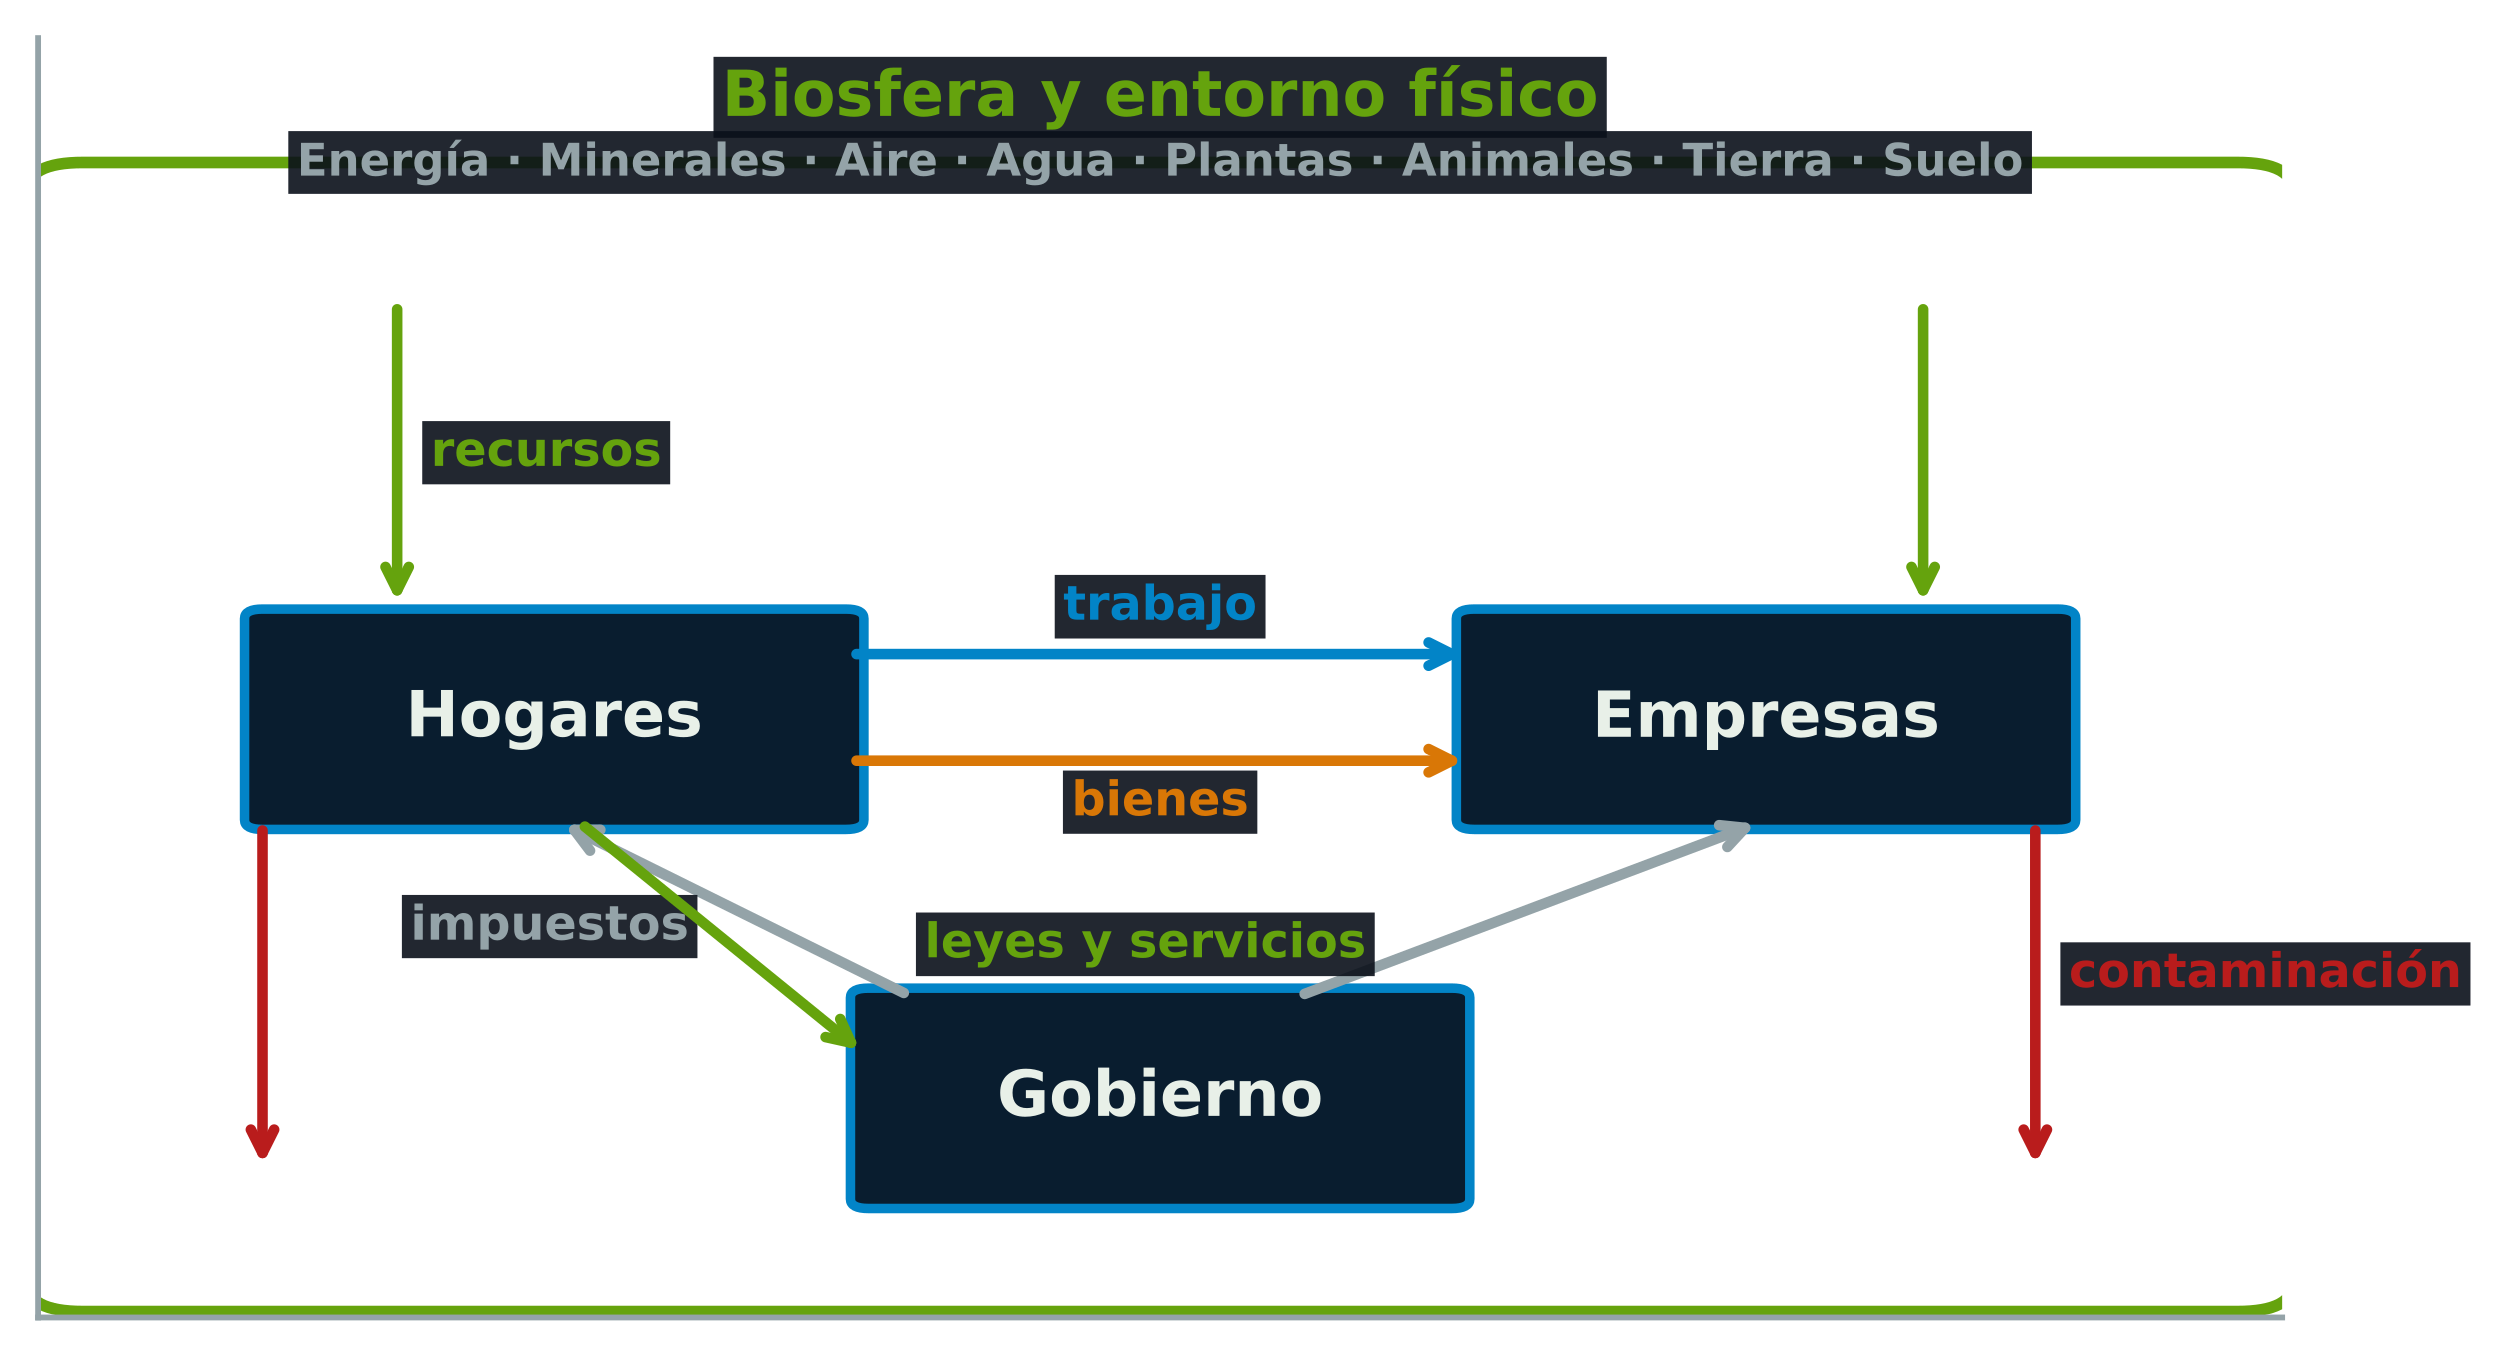
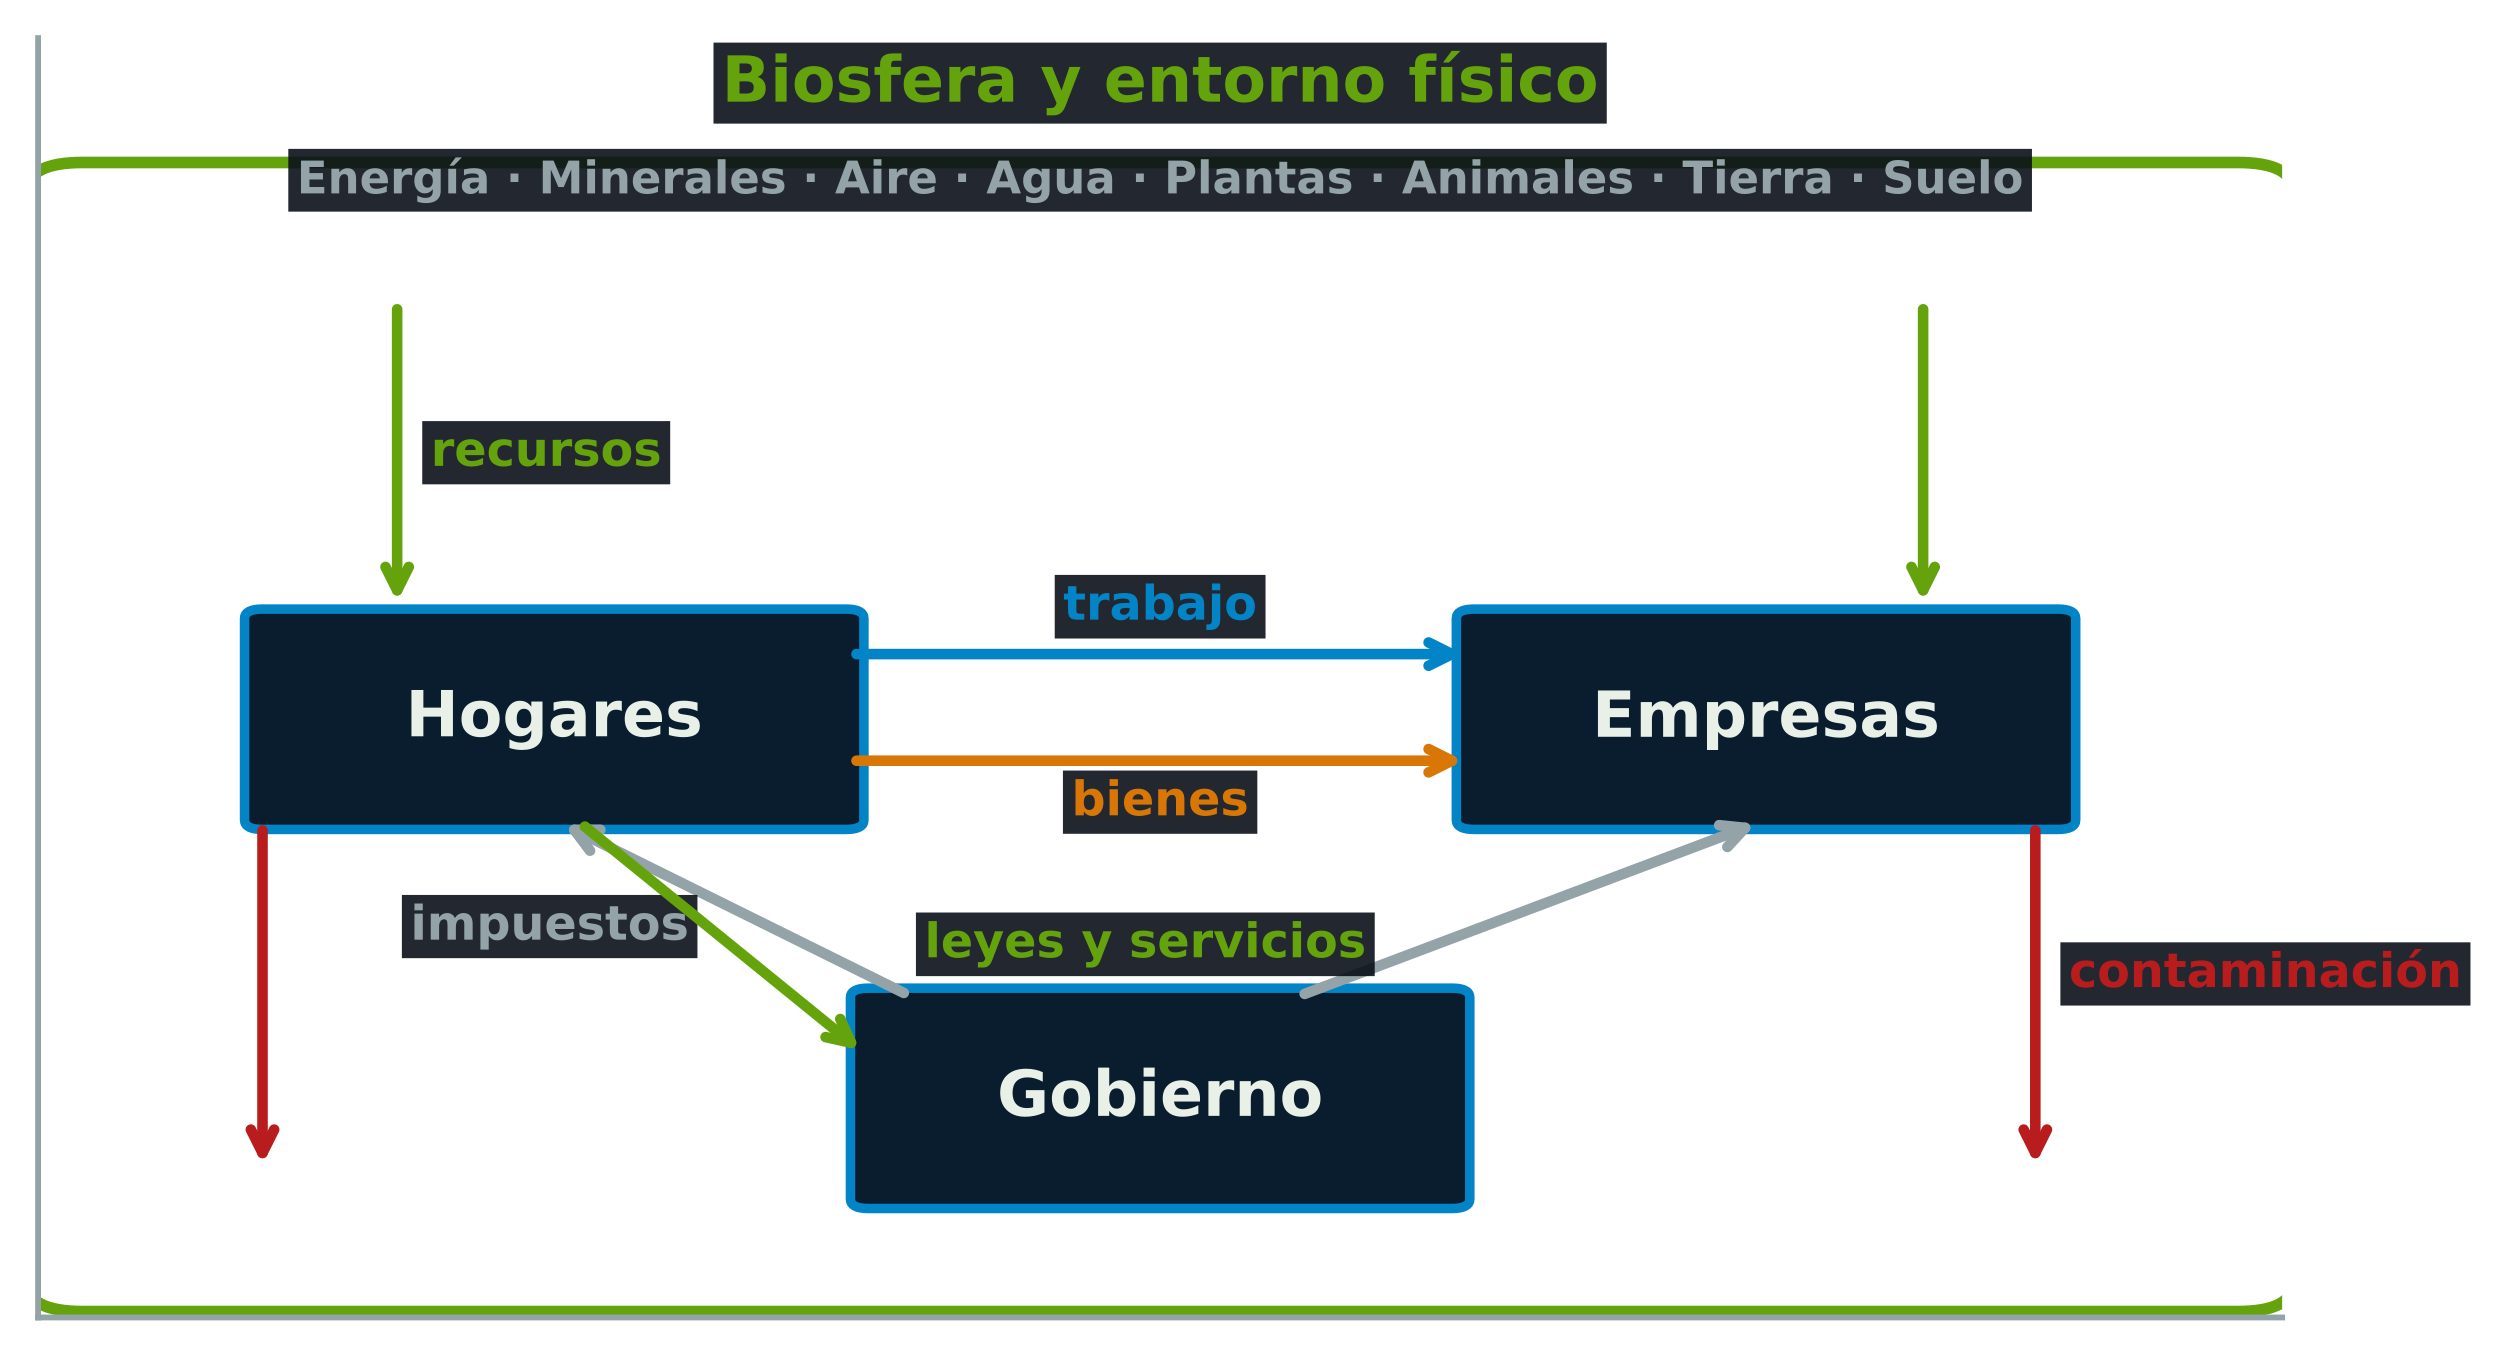
<svg xmlns="http://www.w3.org/2000/svg" xmlns:xlink="http://www.w3.org/1999/xlink" width="472.448pt" height="256.176pt" viewBox="0 0 472.448 256.176" version="1.1">
  <defs>
    <style type="text/css">*{stroke-linejoin: round; stroke-linecap: butt}</style>
  </defs>
  <g id="figure_1">
    <g id="patch_1">
      <path d="M 0 256.176  L 472.448 256.176  L 472.448 0  L 0 0  L 0 256.176  z " style="fill: none; opacity: 0" />
    </g>
    <g id="axes_1">
      <g id="patch_2">
        <path d="M 7.2 248.976  L 431.28 248.976  L 431.28 7.2  L 7.2 7.2  L 7.2 248.976  z " style="fill: none" />
      </g>
      <g id="matplotlib.axis_1" />
      <g id="matplotlib.axis_2" />
      <g id="patch_3">
        <path d="M 15.682 247.857  L 422.798 247.857  Q 433.4 247.857 433.4 242.26  L 433.4 36.303  Q 433.4 30.706 422.798 30.706  L 15.682 30.706  Q 5.08 30.706 5.08 36.303  L 5.08 242.26  Q 5.08 247.857 15.682 247.857  L 15.682 247.857  z " clip-path="url(#pf16288091c)" style="fill: none; stroke: #65a30d; stroke-width: 2.2; stroke-linejoin: miter" />
      </g>
      <g id="patch_4">
        <path d="M 7.2 248.976  L 7.2 7.2  " style="fill: none; stroke: #94a3a8; stroke-width: 1.1; stroke-linejoin: miter; stroke-linecap: square" />
      </g>
      <g id="patch_5">
        <path d="M 7.2 248.976  L 431.28 248.976  " style="fill: none; stroke: #94a3a8; stroke-width: 1.1; stroke-linejoin: miter; stroke-linecap: square" />
      </g>
      <g id="text_1">
        <g id="patch_6">
-           <path d="M 134.835 26.047  L 303.645 26.047  L 303.645 10.74  L 134.835 10.74  z " style="fill: #0a0f1a; opacity: 0.9" />
-         </g>
-         <g style="fill: #65a30d" transform="translate(136.395 21.89771) scale(0.12 -0.12)">
+           <path d="M 134.835 23.361  L 303.645 23.361  L 303.645 8.053  L 134.835 8.053  z " style="fill: #0a0f1a; opacity: 0.9" />
+         </g>
+         <g style="fill: #65a30d" transform="translate(136.395 19.21131) scale(0.12 -0.12)">
          <defs>
            <path id="DejaVuSans-Bold-42" d="M 2456 2859  Q 2741 2859 2887 2984  Q 3034 3109 3034 3353  Q 3034 3594 2887 3720  Q 2741 3847 2456 3847  L 1791 3847  L 1791 2859  L 2456 2859  z M 2497 819  Q 2859 819 3042 972  Q 3225 1125 3225 1434  Q 3225 1738 3044 1889  Q 2863 2041 2497 2041  L 1791 2041  L 1791 819  L 2497 819  z M 3616 2497  Q 4003 2384 4215 2081  Q 4428 1778 4428 1338  Q 4428 663 3972 331  Q 3516 0 2584 0  L 588 0  L 588 4666  L 2394 4666  Q 3366 4666 3802 4372  Q 4238 4078 4238 3431  Q 4238 3091 4078 2852  Q 3919 2613 3616 2497  z " transform="scale(0.015625)" />
            <path id="DejaVuSans-Bold-69" d="M 538 3500  L 1656 3500  L 1656 0  L 538 0  L 538 3500  z M 538 4863  L 1656 4863  L 1656 3950  L 538 3950  L 538 4863  z " transform="scale(0.015625)" />
            <path id="DejaVuSans-Bold-6f" d="M 2203 2784  Q 1831 2784 1636 2517  Q 1441 2250 1441 1747  Q 1441 1244 1636 976  Q 1831 709 2203 709  Q 2569 709 2762 976  Q 2956 1244 2956 1747  Q 2956 2250 2762 2517  Q 2569 2784 2203 2784  z M 2203 3584  Q 3106 3584 3614 3096  Q 4122 2609 4122 1747  Q 4122 884 3614 396  Q 3106 -91 2203 -91  Q 1297 -91 786 396  Q 275 884 275 1747  Q 275 2609 786 3096  Q 1297 3584 2203 3584  z " transform="scale(0.015625)" />
            <path id="DejaVuSans-Bold-73" d="M 3272 3391  L 3272 2541  Q 2913 2691 2578 2766  Q 2244 2841 1947 2841  Q 1628 2841 1473 2761  Q 1319 2681 1319 2516  Q 1319 2381 1436 2309  Q 1553 2238 1856 2203  L 2053 2175  Q 2913 2066 3209 1816  Q 3506 1566 3506 1031  Q 3506 472 3093 190  Q 2681 -91 1863 -91  Q 1516 -91 1145 -36  Q 775 19 384 128  L 384 978  Q 719 816 1070 734  Q 1422 653 1784 653  Q 2113 653 2278 743  Q 2444 834 2444 1013  Q 2444 1163 2330 1236  Q 2216 1309 1875 1350  L 1678 1375  Q 931 1469 631 1722  Q 331 1975 331 2491  Q 331 3047 712 3315  Q 1094 3584 1881 3584  Q 2191 3584 2531 3537  Q 2872 3491 3272 3391  z " transform="scale(0.015625)" />
            <path id="DejaVuSans-Bold-66" d="M 2841 4863  L 2841 4128  L 2222 4128  Q 1984 4128 1890 4042  Q 1797 3956 1797 3744  L 1797 3500  L 2753 3500  L 2753 2700  L 1797 2700  L 1797 0  L 678 0  L 678 2700  L 122 2700  L 122 3500  L 678 3500  L 678 3744  Q 678 4316 997 4589  Q 1316 4863 1984 4863  L 2841 4863  z " transform="scale(0.015625)" />
            <path id="DejaVuSans-Bold-65" d="M 4031 1759  L 4031 1441  L 1416 1441  Q 1456 1047 1700 850  Q 1944 653 2381 653  Q 2734 653 3104 758  Q 3475 863 3866 1075  L 3866 213  Q 3469 63 3072 -14  Q 2675 -91 2278 -91  Q 1328 -91 801 392  Q 275 875 275 1747  Q 275 2603 792 3093  Q 1309 3584 2216 3584  Q 3041 3584 3536 3087  Q 4031 2591 4031 1759  z M 2881 2131  Q 2881 2450 2695 2645  Q 2509 2841 2209 2841  Q 1884 2841 1681 2658  Q 1478 2475 1428 2131  L 2881 2131  z " transform="scale(0.015625)" />
            <path id="DejaVuSans-Bold-72" d="M 3138 2547  Q 2991 2616 2845 2648  Q 2700 2681 2553 2681  Q 2122 2681 1889 2404  Q 1656 2128 1656 1613  L 1656 0  L 538 0  L 538 3500  L 1656 3500  L 1656 2925  Q 1872 3269 2151 3426  Q 2431 3584 2822 3584  Q 2878 3584 2943 3579  Q 3009 3575 3134 3559  L 3138 2547  z " transform="scale(0.015625)" />
            <path id="DejaVuSans-Bold-61" d="M 2106 1575  Q 1756 1575 1579 1456  Q 1403 1338 1403 1106  Q 1403 894 1545 773  Q 1688 653 1941 653  Q 2256 653 2472 879  Q 2688 1106 2688 1447  L 2688 1575  L 2106 1575  z M 3816 1997  L 3816 0  L 2688 0  L 2688 519  Q 2463 200 2181 54  Q 1900 -91 1497 -91  Q 953 -91 614 226  Q 275 544 275 1050  Q 275 1666 698 1953  Q 1122 2241 2028 2241  L 2688 2241  L 2688 2328  Q 2688 2594 2478 2717  Q 2269 2841 1825 2841  Q 1466 2841 1156 2769  Q 847 2697 581 2553  L 581 3406  Q 941 3494 1303 3539  Q 1666 3584 2028 3584  Q 2975 3584 3395 3211  Q 3816 2838 3816 1997  z " transform="scale(0.015625)" />
            <path id="DejaVuSans-Bold-20" transform="scale(0.015625)" />
            <path id="DejaVuSans-Bold-79" d="M 78 3500  L 1197 3500  L 2138 1125  L 2938 3500  L 4056 3500  L 2584 -331  Q 2363 -916 2067 -1148  Q 1772 -1381 1288 -1381  L 641 -1381  L 641 -647  L 991 -647  Q 1275 -647 1404 -556  Q 1534 -466 1606 -231  L 1638 -134  L 78 3500  z " transform="scale(0.015625)" />
            <path id="DejaVuSans-Bold-6e" d="M 4056 2131  L 4056 0  L 2931 0  L 2931 347  L 2931 1631  Q 2931 2084 2911 2256  Q 2891 2428 2841 2509  Q 2775 2619 2662 2680  Q 2550 2741 2406 2741  Q 2056 2741 1856 2470  Q 1656 2200 1656 1722  L 1656 0  L 538 0  L 538 3500  L 1656 3500  L 1656 2988  Q 1909 3294 2193 3439  Q 2478 3584 2822 3584  Q 3428 3584 3742 3212  Q 4056 2841 4056 2131  z " transform="scale(0.015625)" />
            <path id="DejaVuSans-Bold-74" d="M 1759 4494  L 1759 3500  L 2913 3500  L 2913 2700  L 1759 2700  L 1759 1216  Q 1759 972 1856 886  Q 1953 800 2241 800  L 2816 800  L 2816 0  L 1856 0  Q 1194 0 917 276  Q 641 553 641 1216  L 641 2700  L 84 2700  L 84 3500  L 641 3500  L 641 4494  L 1759 4494  z " transform="scale(0.015625)" />
            <path id="DejaVuSans-Bold-ed" d="M 538 3500  L 1656 3500  L 1656 0  L 538 0  L 538 3500  z M 1590 5119  L 2474 5119  L 1321 3944  L 709 3944  L 1590 5119  z " transform="scale(0.015625)" />
            <path id="DejaVuSans-Bold-63" d="M 3366 3391  L 3366 2478  Q 3138 2634 2908 2709  Q 2678 2784 2431 2784  Q 1963 2784 1702 2511  Q 1441 2238 1441 1747  Q 1441 1256 1702 982  Q 1963 709 2431 709  Q 2694 709 2930 787  Q 3166 866 3366 1019  L 3366 103  Q 3103 6 2833 -42  Q 2563 -91 2291 -91  Q 1344 -91 809 395  Q 275 881 275 1747  Q 275 2613 809 3098  Q 1344 3584 2291 3584  Q 2566 3584 2833 3536  Q 3100 3488 3366 3391  z " transform="scale(0.015625)" />
          </defs>
          <use xlink:href="#DejaVuSans-Bold-42" />
          <use xlink:href="#DejaVuSans-Bold-69" x="76.221" />
          <use xlink:href="#DejaVuSans-Bold-6f" x="110.498" />
          <use xlink:href="#DejaVuSans-Bold-73" x="179.199" />
          <use xlink:href="#DejaVuSans-Bold-66" x="238.721" />
          <use xlink:href="#DejaVuSans-Bold-65" x="282.227" />
          <use xlink:href="#DejaVuSans-Bold-72" x="350.049" />
          <use xlink:href="#DejaVuSans-Bold-61" x="399.365" />
          <use xlink:href="#DejaVuSans-Bold-20" x="466.846" />
          <use xlink:href="#DejaVuSans-Bold-79" x="501.66" />
          <use xlink:href="#DejaVuSans-Bold-20" x="566.846" />
          <use xlink:href="#DejaVuSans-Bold-65" x="601.66" />
          <use xlink:href="#DejaVuSans-Bold-6e" x="669.482" />
          <use xlink:href="#DejaVuSans-Bold-74" x="740.674" />
          <use xlink:href="#DejaVuSans-Bold-6f" x="788.477" />
          <use xlink:href="#DejaVuSans-Bold-72" x="857.178" />
          <use xlink:href="#DejaVuSans-Bold-6e" x="906.494" />
          <use xlink:href="#DejaVuSans-Bold-6f" x="977.686" />
          <use xlink:href="#DejaVuSans-Bold-20" x="1046.387" />
          <use xlink:href="#DejaVuSans-Bold-66" x="1081.201" />
          <use xlink:href="#DejaVuSans-Bold-ed" x="1124.707" />
          <use xlink:href="#DejaVuSans-Bold-73" x="1158.984" />
          <use xlink:href="#DejaVuSans-Bold-69" x="1218.506" />
          <use xlink:href="#DejaVuSans-Bold-63" x="1252.783" />
          <use xlink:href="#DejaVuSans-Bold-6f" x="1312.061" />
        </g>
      </g>
      <g id="text_2">
        <g id="patch_7">
-           <path d="M 54.484 36.637  L 383.996 36.637  L 383.996 24.775  L 54.484 24.775  z " style="fill: #0a0f1a; opacity: 0.9" />
-         </g>
-         <g style="fill: #94a3a8" transform="translate(56.0991 33.18827) scale(0.085 -0.085)">
+           <path d="M 54.484 39.995  L 383.996 39.995  L 383.996 28.133  L 54.484 28.133  z " style="fill: #0a0f1a; opacity: 0.9" />
+         </g>
+         <g style="fill: #94a3a8" transform="translate(56.0991 36.54627) scale(0.085 -0.085)">
          <defs>
            <path id="DejaVuSans-Bold-45" d="M 588 4666  L 3834 4666  L 3834 3756  L 1791 3756  L 1791 2888  L 3713 2888  L 3713 1978  L 1791 1978  L 1791 909  L 3903 909  L 3903 0  L 588 0  L 588 4666  z " transform="scale(0.015625)" />
            <path id="DejaVuSans-Bold-67" d="M 2919 594  Q 2688 288 2409 144  Q 2131 0 1766 0  Q 1125 0 706 504  Q 288 1009 288 1791  Q 288 2575 706 3076  Q 1125 3578 1766 3578  Q 2131 3578 2409 3434  Q 2688 3291 2919 2981  L 2919 3500  L 4044 3500  L 4044 353  Q 4044 -491 3511 -936  Q 2978 -1381 1966 -1381  Q 1638 -1381 1331 -1331  Q 1025 -1281 716 -1178  L 716 -306  Q 1009 -475 1290 -558  Q 1572 -641 1856 -641  Q 2406 -641 2662 -400  Q 2919 -159 2919 353  L 2919 594  z M 2181 2772  Q 1834 2772 1640 2515  Q 1447 2259 1447 1791  Q 1447 1309 1634 1061  Q 1822 813 2181 813  Q 2531 813 2725 1069  Q 2919 1325 2919 1791  Q 2919 2259 2725 2515  Q 2531 2772 2181 2772  z " transform="scale(0.015625)" />
            <path id="DejaVuSans-Bold-b7" d="M 653 2828  L 1778 2828  L 1778 1619  L 653 1619  L 653 2828  z " transform="scale(0.015625)" />
            <path id="DejaVuSans-Bold-4d" d="M 588 4666  L 2119 4666  L 3181 2169  L 4250 4666  L 5778 4666  L 5778 0  L 4641 0  L 4641 3413  L 3566 897  L 2803 897  L 1728 3413  L 1728 0  L 588 0  L 588 4666  z " transform="scale(0.015625)" />
            <path id="DejaVuSans-Bold-6c" d="M 538 4863  L 1656 4863  L 1656 0  L 538 0  L 538 4863  z " transform="scale(0.015625)" />
            <path id="DejaVuSans-Bold-41" d="M 3419 850  L 1538 850  L 1241 0  L 31 0  L 1759 4666  L 3194 4666  L 4922 0  L 3713 0  L 3419 850  z M 1838 1716  L 3116 1716  L 2478 3572  L 1838 1716  z " transform="scale(0.015625)" />
            <path id="DejaVuSans-Bold-75" d="M 500 1363  L 500 3500  L 1625 3500  L 1625 3150  Q 1625 2866 1622 2436  Q 1619 2006 1619 1863  Q 1619 1441 1641 1255  Q 1663 1069 1716 984  Q 1784 875 1895 815  Q 2006 756 2150 756  Q 2500 756 2700 1025  Q 2900 1294 2900 1772  L 2900 3500  L 4019 3500  L 4019 0  L 2900 0  L 2900 506  Q 2647 200 2364 54  Q 2081 -91 1741 -91  Q 1134 -91 817 281  Q 500 653 500 1363  z " transform="scale(0.015625)" />
            <path id="DejaVuSans-Bold-50" d="M 588 4666  L 2584 4666  Q 3475 4666 3951 4270  Q 4428 3875 4428 3144  Q 4428 2409 3951 2014  Q 3475 1619 2584 1619  L 1791 1619  L 1791 0  L 588 0  L 588 4666  z M 1791 3794  L 1791 2491  L 2456 2491  Q 2806 2491 2997 2661  Q 3188 2831 3188 3144  Q 3188 3456 2997 3625  Q 2806 3794 2456 3794  L 1791 3794  z " transform="scale(0.015625)" />
            <path id="DejaVuSans-Bold-6d" d="M 3781 2919  Q 3994 3244 4286 3414  Q 4578 3584 4928 3584  Q 5531 3584 5847 3212  Q 6163 2841 6163 2131  L 6163 0  L 5038 0  L 5038 1825  Q 5041 1866 5042 1909  Q 5044 1953 5044 2034  Q 5044 2406 4934 2573  Q 4825 2741 4581 2741  Q 4263 2741 4089 2478  Q 3916 2216 3909 1719  L 3909 0  L 2784 0  L 2784 1825  Q 2784 2406 2684 2573  Q 2584 2741 2328 2741  Q 2006 2741 1831 2477  Q 1656 2213 1656 1722  L 1656 0  L 531 0  L 531 3500  L 1656 3500  L 1656 2988  Q 1863 3284 2130 3434  Q 2397 3584 2719 3584  Q 3081 3584 3359 3409  Q 3638 3234 3781 2919  z " transform="scale(0.015625)" />
            <path id="DejaVuSans-Bold-54" d="M 31 4666  L 4331 4666  L 4331 3756  L 2784 3756  L 2784 0  L 1581 0  L 1581 3756  L 31 3756  L 31 4666  z " transform="scale(0.015625)" />
            <path id="DejaVuSans-Bold-53" d="M 3834 4519  L 3834 3531  Q 3450 3703 3084 3790  Q 2719 3878 2394 3878  Q 1963 3878 1756 3759  Q 1550 3641 1550 3391  Q 1550 3203 1689 3098  Q 1828 2994 2194 2919  L 2706 2816  Q 3484 2659 3812 2340  Q 4141 2022 4141 1434  Q 4141 663 3683 286  Q 3225 -91 2284 -91  Q 1841 -91 1394 -6  Q 947 78 500 244  L 500 1259  Q 947 1022 1364 901  Q 1781 781 2169 781  Q 2563 781 2772 912  Q 2981 1044 2981 1288  Q 2981 1506 2839 1625  Q 2697 1744 2272 1838  L 1806 1941  Q 1106 2091 782 2419  Q 459 2747 459 3303  Q 459 4000 909 4375  Q 1359 4750 2203 4750  Q 2588 4750 2994 4692  Q 3400 4634 3834 4519  z " transform="scale(0.015625)" />
          </defs>
          <use xlink:href="#DejaVuSans-Bold-45" />
          <use xlink:href="#DejaVuSans-Bold-6e" x="68.311" />
          <use xlink:href="#DejaVuSans-Bold-65" x="139.502" />
          <use xlink:href="#DejaVuSans-Bold-72" x="207.324" />
          <use xlink:href="#DejaVuSans-Bold-67" x="256.641" />
          <use xlink:href="#DejaVuSans-Bold-ed" x="328.223" />
          <use xlink:href="#DejaVuSans-Bold-61" x="362.5" />
          <use xlink:href="#DejaVuSans-Bold-20" x="429.98" />
          <use xlink:href="#DejaVuSans-Bold-b7" x="464.795" />
          <use xlink:href="#DejaVuSans-Bold-20" x="502.783" />
          <use xlink:href="#DejaVuSans-Bold-4d" x="537.598" />
          <use xlink:href="#DejaVuSans-Bold-69" x="637.109" />
          <use xlink:href="#DejaVuSans-Bold-6e" x="671.387" />
          <use xlink:href="#DejaVuSans-Bold-65" x="742.578" />
          <use xlink:href="#DejaVuSans-Bold-72" x="810.4" />
          <use xlink:href="#DejaVuSans-Bold-61" x="859.717" />
          <use xlink:href="#DejaVuSans-Bold-6c" x="927.197" />
          <use xlink:href="#DejaVuSans-Bold-65" x="961.475" />
          <use xlink:href="#DejaVuSans-Bold-73" x="1029.297" />
          <use xlink:href="#DejaVuSans-Bold-20" x="1088.818" />
          <use xlink:href="#DejaVuSans-Bold-b7" x="1123.633" />
          <use xlink:href="#DejaVuSans-Bold-20" x="1161.621" />
          <use xlink:href="#DejaVuSans-Bold-41" x="1196.436" />
          <use xlink:href="#DejaVuSans-Bold-69" x="1273.828" />
          <use xlink:href="#DejaVuSans-Bold-72" x="1308.105" />
          <use xlink:href="#DejaVuSans-Bold-65" x="1357.422" />
          <use xlink:href="#DejaVuSans-Bold-20" x="1425.244" />
          <use xlink:href="#DejaVuSans-Bold-b7" x="1460.059" />
          <use xlink:href="#DejaVuSans-Bold-20" x="1498.047" />
          <use xlink:href="#DejaVuSans-Bold-41" x="1532.861" />
          <use xlink:href="#DejaVuSans-Bold-67" x="1610.254" />
          <use xlink:href="#DejaVuSans-Bold-75" x="1681.836" />
          <use xlink:href="#DejaVuSans-Bold-61" x="1753.027" />
          <use xlink:href="#DejaVuSans-Bold-20" x="1820.508" />
          <use xlink:href="#DejaVuSans-Bold-b7" x="1855.322" />
          <use xlink:href="#DejaVuSans-Bold-20" x="1893.311" />
          <use xlink:href="#DejaVuSans-Bold-50" x="1928.125" />
          <use xlink:href="#DejaVuSans-Bold-6c" x="2001.416" />
          <use xlink:href="#DejaVuSans-Bold-61" x="2035.693" />
          <use xlink:href="#DejaVuSans-Bold-6e" x="2103.174" />
          <use xlink:href="#DejaVuSans-Bold-74" x="2174.365" />
          <use xlink:href="#DejaVuSans-Bold-61" x="2222.168" />
          <use xlink:href="#DejaVuSans-Bold-73" x="2289.648" />
          <use xlink:href="#DejaVuSans-Bold-20" x="2349.17" />
          <use xlink:href="#DejaVuSans-Bold-b7" x="2383.984" />
          <use xlink:href="#DejaVuSans-Bold-20" x="2421.973" />
          <use xlink:href="#DejaVuSans-Bold-41" x="2456.787" />
          <use xlink:href="#DejaVuSans-Bold-6e" x="2534.18" />
          <use xlink:href="#DejaVuSans-Bold-69" x="2605.371" />
          <use xlink:href="#DejaVuSans-Bold-6d" x="2639.648" />
          <use xlink:href="#DejaVuSans-Bold-61" x="2743.848" />
          <use xlink:href="#DejaVuSans-Bold-6c" x="2811.328" />
          <use xlink:href="#DejaVuSans-Bold-65" x="2845.605" />
          <use xlink:href="#DejaVuSans-Bold-73" x="2913.428" />
          <use xlink:href="#DejaVuSans-Bold-20" x="2972.949" />
          <use xlink:href="#DejaVuSans-Bold-b7" x="3007.764" />
          <use xlink:href="#DejaVuSans-Bold-20" x="3045.752" />
          <use xlink:href="#DejaVuSans-Bold-54" x="3080.566" />
          <use xlink:href="#DejaVuSans-Bold-69" x="3148.779" />
          <use xlink:href="#DejaVuSans-Bold-65" x="3183.057" />
          <use xlink:href="#DejaVuSans-Bold-72" x="3250.879" />
          <use xlink:href="#DejaVuSans-Bold-72" x="3300.195" />
          <use xlink:href="#DejaVuSans-Bold-61" x="3349.512" />
          <use xlink:href="#DejaVuSans-Bold-20" x="3416.992" />
          <use xlink:href="#DejaVuSans-Bold-b7" x="3451.807" />
          <use xlink:href="#DejaVuSans-Bold-20" x="3489.795" />
          <use xlink:href="#DejaVuSans-Bold-53" x="3524.609" />
          <use xlink:href="#DejaVuSans-Bold-75" x="3596.631" />
          <use xlink:href="#DejaVuSans-Bold-65" x="3667.822" />
          <use xlink:href="#DejaVuSans-Bold-6c" x="3735.645" />
          <use xlink:href="#DejaVuSans-Bold-6f" x="3769.922" />
        </g>
      </g>
      <g id="patch_8">
        <path d="M 49.608 156.743  L 159.869 156.743  Q 163.261 156.743 163.261 154.952  L 163.261 116.895  Q 163.261 115.104 159.869 115.104  L 49.608 115.104  Q 46.215 115.104 46.215 116.895  L 46.215 154.952  Q 46.215 156.743 49.608 156.743  z " clip-path="url(#pf16288091c)" style="fill: #091d2f; stroke: #0284c7; stroke-width: 1.8; stroke-linejoin: miter" />
      </g>
      <g id="patch_9">
        <path d="M 278.611 156.743  L 388.872 156.743  Q 392.265 156.743 392.265 154.952  L 392.265 116.895  Q 392.265 115.104 388.872 115.104  L 278.611 115.104  Q 275.219 115.104 275.219 116.895  L 275.219 154.952  Q 275.219 156.743 278.611 156.743  z " clip-path="url(#pf16288091c)" style="fill: #091d2f; stroke: #0284c7; stroke-width: 1.8; stroke-linejoin: miter" />
      </g>
      <g id="patch_10">
        <path d="M 164.11 228.38  L 274.37 228.38  Q 277.763 228.38 277.763 226.589  L 277.763 188.532  Q 277.763 186.741 274.37 186.741  L 164.11 186.741  Q 160.717 186.741 160.717 188.532  L 160.717 226.589  Q 160.717 228.38 164.11 228.38  z " clip-path="url(#pf16288091c)" style="fill: #091d2f; stroke: #0284c7; stroke-width: 1.8; stroke-linejoin: miter" />
      </g>
      <g id="patch_11">
        <path d="M 161.865 123.611  Q 219.239 123.611 274.376 123.611  " style="fill: none; stroke: #0284c7; stroke-width: 2; stroke-linecap: round" />
        <path d="M 269.976 121.411  L 274.376 123.611  L 269.976 125.811  " style="fill: none; stroke: #0284c7; stroke-width: 2; stroke-linecap: round" />
      </g>
      <g id="text_3">
        <g id="patch_12">
          <path d="M 199.321 120.666  L 239.159 120.666  L 239.159 108.646  L 199.321 108.646  z " style="fill: #0a0f1a; opacity: 0.9" />
        </g>
        <g style="fill: #0284c7" transform="translate(200.9412 117.1043) scale(0.09 -0.09)">
          <defs>
            <path id="DejaVuSans-Bold-62" d="M 2400 722  Q 2759 722 2948 984  Q 3138 1247 3138 1747  Q 3138 2247 2948 2509  Q 2759 2772 2400 2772  Q 2041 2772 1848 2508  Q 1656 2244 1656 1747  Q 1656 1250 1848 986  Q 2041 722 2400 722  z M 1656 2988  Q 1888 3294 2169 3439  Q 2450 3584 2816 3584  Q 3463 3584 3878 3070  Q 4294 2556 4294 1747  Q 4294 938 3878 423  Q 3463 -91 2816 -91  Q 2450 -91 2169 54  Q 1888 200 1656 506  L 1656 0  L 538 0  L 538 4863  L 1656 4863  L 1656 2988  z " transform="scale(0.015625)" />
            <path id="DejaVuSans-Bold-6a" d="M 538 3500  L 1656 3500  L 1656 63  Q 1656 -641 1318 -1011  Q 981 -1381 341 -1381  L -213 -1381  L -213 -647  L -19 -647  Q 300 -647 419 -503  Q 538 -359 538 63  L 538 3500  z M 538 4863  L 1656 4863  L 1656 3950  L 538 3950  L 538 4863  z " transform="scale(0.015625)" />
          </defs>
          <use xlink:href="#DejaVuSans-Bold-74" />
          <use xlink:href="#DejaVuSans-Bold-72" x="47.803" />
          <use xlink:href="#DejaVuSans-Bold-61" x="97.119" />
          <use xlink:href="#DejaVuSans-Bold-62" x="164.6" />
          <use xlink:href="#DejaVuSans-Bold-61" x="236.182" />
          <use xlink:href="#DejaVuSans-Bold-6a" x="303.662" />
          <use xlink:href="#DejaVuSans-Bold-6f" x="337.939" />
        </g>
      </g>
      <g id="patch_13">
        <path d="M 161.865 143.759  Q 219.239 143.759 274.376 143.759  " style="fill: none; stroke: #d97706; stroke-width: 2; stroke-linecap: round" />
        <path d="M 269.976 141.559  L 274.376 143.759  L 269.976 145.959  " style="fill: none; stroke: #d97706; stroke-width: 2; stroke-linecap: round" />
      </g>
      <g id="text_4">
        <g id="patch_14">
          <path d="M 200.87 157.569  L 237.61 157.569  L 237.61 145.619  L 200.87 145.619  z " style="fill: #0a0f1a; opacity: 0.9" />
        </g>
        <g style="fill: #d97706" transform="translate(202.4902 154.0774) scale(0.09 -0.09)">
          <use xlink:href="#DejaVuSans-Bold-62" />
          <use xlink:href="#DejaVuSans-Bold-69" x="71.582" />
          <use xlink:href="#DejaVuSans-Bold-65" x="105.859" />
          <use xlink:href="#DejaVuSans-Bold-6e" x="173.682" />
          <use xlink:href="#DejaVuSans-Bold-65" x="244.873" />
          <use xlink:href="#DejaVuSans-Bold-73" x="312.695" />
        </g>
      </g>
      <g id="patch_15">
        <path d="M 170.798 187.645  Q 138.665 171.742 108.537 156.832  " style="fill: none; stroke: #94a3a8; stroke-width: 2; stroke-linecap: round" />
        <path d="M 111.504 160.755  L 108.537 156.832  L 113.456 156.812  " style="fill: none; stroke: #94a3a8; stroke-width: 2; stroke-linecap: round" />
      </g>
      <g id="text_5">
        <g id="patch_16">
          <path d="M 75.948 181.075  L 131.803 181.075  L 131.803 169.125  L 75.948 169.125  z " style="fill: #0a0f1a; opacity: 0.9" />
        </g>
        <g style="fill: #94a3a8" transform="translate(77.56836 177.5834) scale(0.09 -0.09)">
          <defs>
            <path id="DejaVuSans-Bold-70" d="M 1656 506  L 1656 -1331  L 538 -1331  L 538 3500  L 1656 3500  L 1656 2988  Q 1888 3294 2169 3439  Q 2450 3584 2816 3584  Q 3463 3584 3878 3070  Q 4294 2556 4294 1747  Q 4294 938 3878 423  Q 3463 -91 2816 -91  Q 2450 -91 2169 54  Q 1888 200 1656 506  z M 2400 2772  Q 2041 2772 1848 2508  Q 1656 2244 1656 1747  Q 1656 1250 1848 986  Q 2041 722 2400 722  Q 2759 722 2948 984  Q 3138 1247 3138 1747  Q 3138 2247 2948 2509  Q 2759 2772 2400 2772  z " transform="scale(0.015625)" />
          </defs>
          <use xlink:href="#DejaVuSans-Bold-69" />
          <use xlink:href="#DejaVuSans-Bold-6d" x="34.277" />
          <use xlink:href="#DejaVuSans-Bold-70" x="138.477" />
          <use xlink:href="#DejaVuSans-Bold-75" x="210.059" />
          <use xlink:href="#DejaVuSans-Bold-65" x="281.25" />
          <use xlink:href="#DejaVuSans-Bold-73" x="349.072" />
          <use xlink:href="#DejaVuSans-Bold-74" x="408.594" />
          <use xlink:href="#DejaVuSans-Bold-6f" x="456.396" />
          <use xlink:href="#DejaVuSans-Bold-73" x="525.098" />
        </g>
      </g>
      <g id="patch_17">
        <path d="M 246.557 187.826  Q 289.214 171.742 329.779 156.446  " style="fill: none; stroke: #94a3a8; stroke-width: 2; stroke-linecap: round" />
        <path d="M 324.886 155.94  L 329.779 156.446  L 326.438 160.057  " style="fill: none; stroke: #94a3a8; stroke-width: 2; stroke-linecap: round" />
      </g>
      <g id="patch_18">
        <path d="M 110.53 156.212  Q 136.543 177.338 160.82 197.054  " style="fill: none; stroke: #65a30d; stroke-width: 2; stroke-linecap: round" />
        <path d="M 158.792 192.573  L 160.82 197.054  L 156.018 195.988  " style="fill: none; stroke: #65a30d; stroke-width: 2; stroke-linecap: round" />
      </g>
      <g id="text_6">
        <g id="patch_19">
          <path d="M 173.092 184.468  L 259.794 184.468  L 259.794 172.448  L 173.092 172.448  z " style="fill: #0a0f1a; opacity: 0.9" />
        </g>
        <g style="fill: #65a30d" transform="translate(174.7116 180.9063) scale(0.09 -0.09)">
          <defs>
            <path id="DejaVuSans-Bold-76" d="M 97 3500  L 1216 3500  L 2088 1081  L 2956 3500  L 4078 3500  L 2700 0  L 1472 0  L 97 3500  z " transform="scale(0.015625)" />
          </defs>
          <use xlink:href="#DejaVuSans-Bold-6c" />
          <use xlink:href="#DejaVuSans-Bold-65" x="34.277" />
          <use xlink:href="#DejaVuSans-Bold-79" x="102.1" />
          <use xlink:href="#DejaVuSans-Bold-65" x="167.285" />
          <use xlink:href="#DejaVuSans-Bold-73" x="235.107" />
          <use xlink:href="#DejaVuSans-Bold-20" x="294.629" />
          <use xlink:href="#DejaVuSans-Bold-79" x="329.443" />
          <use xlink:href="#DejaVuSans-Bold-20" x="394.629" />
          <use xlink:href="#DejaVuSans-Bold-73" x="429.443" />
          <use xlink:href="#DejaVuSans-Bold-65" x="488.965" />
          <use xlink:href="#DejaVuSans-Bold-72" x="556.787" />
          <use xlink:href="#DejaVuSans-Bold-76" x="606.104" />
          <use xlink:href="#DejaVuSans-Bold-69" x="671.289" />
          <use xlink:href="#DejaVuSans-Bold-63" x="705.566" />
          <use xlink:href="#DejaVuSans-Bold-69" x="764.844" />
          <use xlink:href="#DejaVuSans-Bold-6f" x="799.121" />
          <use xlink:href="#DejaVuSans-Bold-73" x="867.822" />
        </g>
      </g>
      <g id="patch_20">
        <path d="M 75.053 58.453  Q 75.053 86.115 75.053 111.542  " style="fill: none; stroke: #65a30d; stroke-width: 2; stroke-linecap: round" />
        <path d="M 77.253 107.142  L 75.053 111.542  L 72.853 107.142  " style="fill: none; stroke: #65a30d; stroke-width: 2; stroke-linecap: round" />
      </g>
      <g id="text_7">
        <g id="patch_21">
          <path d="M 79.794 91.528  L 126.653 91.528  L 126.653 79.578  L 79.794 79.578  z " style="fill: #0a0f1a; opacity: 0.9" />
        </g>
        <g style="fill: #65a30d" transform="translate(81.414 88.03677) scale(0.09 -0.09)">
          <use xlink:href="#DejaVuSans-Bold-72" />
          <use xlink:href="#DejaVuSans-Bold-65" x="49.316" />
          <use xlink:href="#DejaVuSans-Bold-63" x="117.139" />
          <use xlink:href="#DejaVuSans-Bold-75" x="176.416" />
          <use xlink:href="#DejaVuSans-Bold-72" x="247.607" />
          <use xlink:href="#DejaVuSans-Bold-73" x="296.924" />
          <use xlink:href="#DejaVuSans-Bold-6f" x="356.445" />
          <use xlink:href="#DejaVuSans-Bold-73" x="425.146" />
        </g>
      </g>
      <g id="patch_22">
        <path d="M 363.427 58.453  Q 363.427 86.115 363.427 111.542  " style="fill: none; stroke: #65a30d; stroke-width: 2; stroke-linecap: round" />
        <path d="M 365.627 107.142  L 363.427 111.542  L 361.227 107.142  " style="fill: none; stroke: #65a30d; stroke-width: 2; stroke-linecap: round" />
      </g>
      <g id="patch_23">
        <path d="M 384.631 156.948  Q 384.631 188.53 384.631 217.875  " style="fill: none; stroke: #b91c1c; stroke-width: 2; stroke-linecap: round" />
        <path d="M 386.831 213.475  L 384.631 217.875  L 382.431 213.475  " style="fill: none; stroke: #b91c1c; stroke-width: 2; stroke-linecap: round" />
      </g>
      <g id="text_8">
        <g id="patch_24">
          <path d="M 389.372 190.03  L 466.868 190.03  L 466.868 178.08  L 389.372 178.08  z " style="fill: #0a0f1a; opacity: 0.9" />
        </g>
        <g style="fill: #b91c1c" transform="translate(390.9924 186.5381) scale(0.09 -0.09)">
          <defs>
            <path id="DejaVuSans-Bold-f3" d="M 2203 2784  Q 1831 2784 1636 2517  Q 1441 2250 1441 1747  Q 1441 1244 1636 976  Q 1831 709 2203 709  Q 2569 709 2762 976  Q 2956 1244 2956 1747  Q 2956 2250 2762 2517  Q 2569 2784 2203 2784  z M 2203 3584  Q 3106 3584 3614 3096  Q 4122 2609 4122 1747  Q 4122 884 3614 396  Q 3106 -91 2203 -91  Q 1297 -91 786 396  Q 275 884 275 1747  Q 275 2609 786 3096  Q 1297 3584 2203 3584  z M 2694 5119  L 3578 5119  L 2425 3944  L 1813 3944  L 2694 5119  z " transform="scale(0.015625)" />
          </defs>
          <use xlink:href="#DejaVuSans-Bold-63" />
          <use xlink:href="#DejaVuSans-Bold-6f" x="59.277" />
          <use xlink:href="#DejaVuSans-Bold-6e" x="127.979" />
          <use xlink:href="#DejaVuSans-Bold-74" x="199.17" />
          <use xlink:href="#DejaVuSans-Bold-61" x="246.973" />
          <use xlink:href="#DejaVuSans-Bold-6d" x="314.453" />
          <use xlink:href="#DejaVuSans-Bold-69" x="418.652" />
          <use xlink:href="#DejaVuSans-Bold-6e" x="452.93" />
          <use xlink:href="#DejaVuSans-Bold-61" x="524.121" />
          <use xlink:href="#DejaVuSans-Bold-63" x="591.602" />
          <use xlink:href="#DejaVuSans-Bold-69" x="650.879" />
          <use xlink:href="#DejaVuSans-Bold-f3" x="685.156" />
          <use xlink:href="#DejaVuSans-Bold-6e" x="753.857" />
        </g>
      </g>
      <g id="patch_25">
        <path d="M 49.608 156.948  Q 49.608 188.53 49.608 217.875  " style="fill: none; stroke: #b91c1c; stroke-width: 2; stroke-linecap: round" />
        <path d="M 51.808 213.475  L 49.608 217.875  L 47.408 213.475  " style="fill: none; stroke: #b91c1c; stroke-width: 2; stroke-linecap: round" />
      </g>
      <g id="text_9">
        <g style="fill: #e8f0e8" transform="translate(76.65184 139.1408) scale(0.12 -0.12)">
          <defs>
            <path id="DejaVuSans-Bold-48" d="M 588 4666  L 1791 4666  L 1791 2888  L 3566 2888  L 3566 4666  L 4769 4666  L 4769 0  L 3566 0  L 3566 1978  L 1791 1978  L 1791 0  L 588 0  L 588 4666  z " transform="scale(0.015625)" />
          </defs>
          <use xlink:href="#DejaVuSans-Bold-48" />
          <use xlink:href="#DejaVuSans-Bold-6f" x="83.691" />
          <use xlink:href="#DejaVuSans-Bold-67" x="152.393" />
          <use xlink:href="#DejaVuSans-Bold-61" x="223.975" />
          <use xlink:href="#DejaVuSans-Bold-72" x="291.455" />
          <use xlink:href="#DejaVuSans-Bold-65" x="340.771" />
          <use xlink:href="#DejaVuSans-Bold-73" x="408.594" />
        </g>
      </g>
      <g id="text_10">
        <g style="fill: #e8f0e8" transform="translate(300.8766 139.2346) scale(0.12 -0.12)">
          <use xlink:href="#DejaVuSans-Bold-45" />
          <use xlink:href="#DejaVuSans-Bold-6d" x="68.311" />
          <use xlink:href="#DejaVuSans-Bold-70" x="172.51" />
          <use xlink:href="#DejaVuSans-Bold-72" x="244.092" />
          <use xlink:href="#DejaVuSans-Bold-65" x="293.408" />
          <use xlink:href="#DejaVuSans-Bold-73" x="361.23" />
          <use xlink:href="#DejaVuSans-Bold-61" x="420.752" />
          <use xlink:href="#DejaVuSans-Bold-73" x="488.232" />
        </g>
      </g>
      <g id="text_11">
        <g style="fill: #e8f0e8" transform="translate(188.4197 210.8719) scale(0.12 -0.12)">
          <defs>
            <path id="DejaVuSans-Bold-47" d="M 4781 347  Q 4331 128 3847 18  Q 3363 -91 2847 -91  Q 1681 -91 1000 561  Q 319 1213 319 2328  Q 319 3456 1012 4103  Q 1706 4750 2913 4750  Q 3378 4750 3804 4662  Q 4231 4575 4609 4403  L 4609 3438  Q 4219 3659 3833 3768  Q 3447 3878 3059 3878  Q 2341 3878 1952 3476  Q 1563 3075 1563 2328  Q 1563 1588 1938 1184  Q 2313 781 3003 781  Q 3191 781 3352 804  Q 3513 828 3641 878  L 3641 1784  L 2906 1784  L 2906 2591  L 4781 2591  L 4781 347  z " transform="scale(0.015625)" />
          </defs>
          <use xlink:href="#DejaVuSans-Bold-47" />
          <use xlink:href="#DejaVuSans-Bold-6f" x="82.08" />
          <use xlink:href="#DejaVuSans-Bold-62" x="150.781" />
          <use xlink:href="#DejaVuSans-Bold-69" x="222.363" />
          <use xlink:href="#DejaVuSans-Bold-65" x="256.641" />
          <use xlink:href="#DejaVuSans-Bold-72" x="324.463" />
          <use xlink:href="#DejaVuSans-Bold-6e" x="373.779" />
          <use xlink:href="#DejaVuSans-Bold-6f" x="444.971" />
        </g>
      </g>
    </g>
  </g>
  <defs>
    <clipPath id="pf16288091c">
      <rect x="7.2" y="7.2" width="424.08" height="241.776" />
    </clipPath>
  </defs>
</svg>
